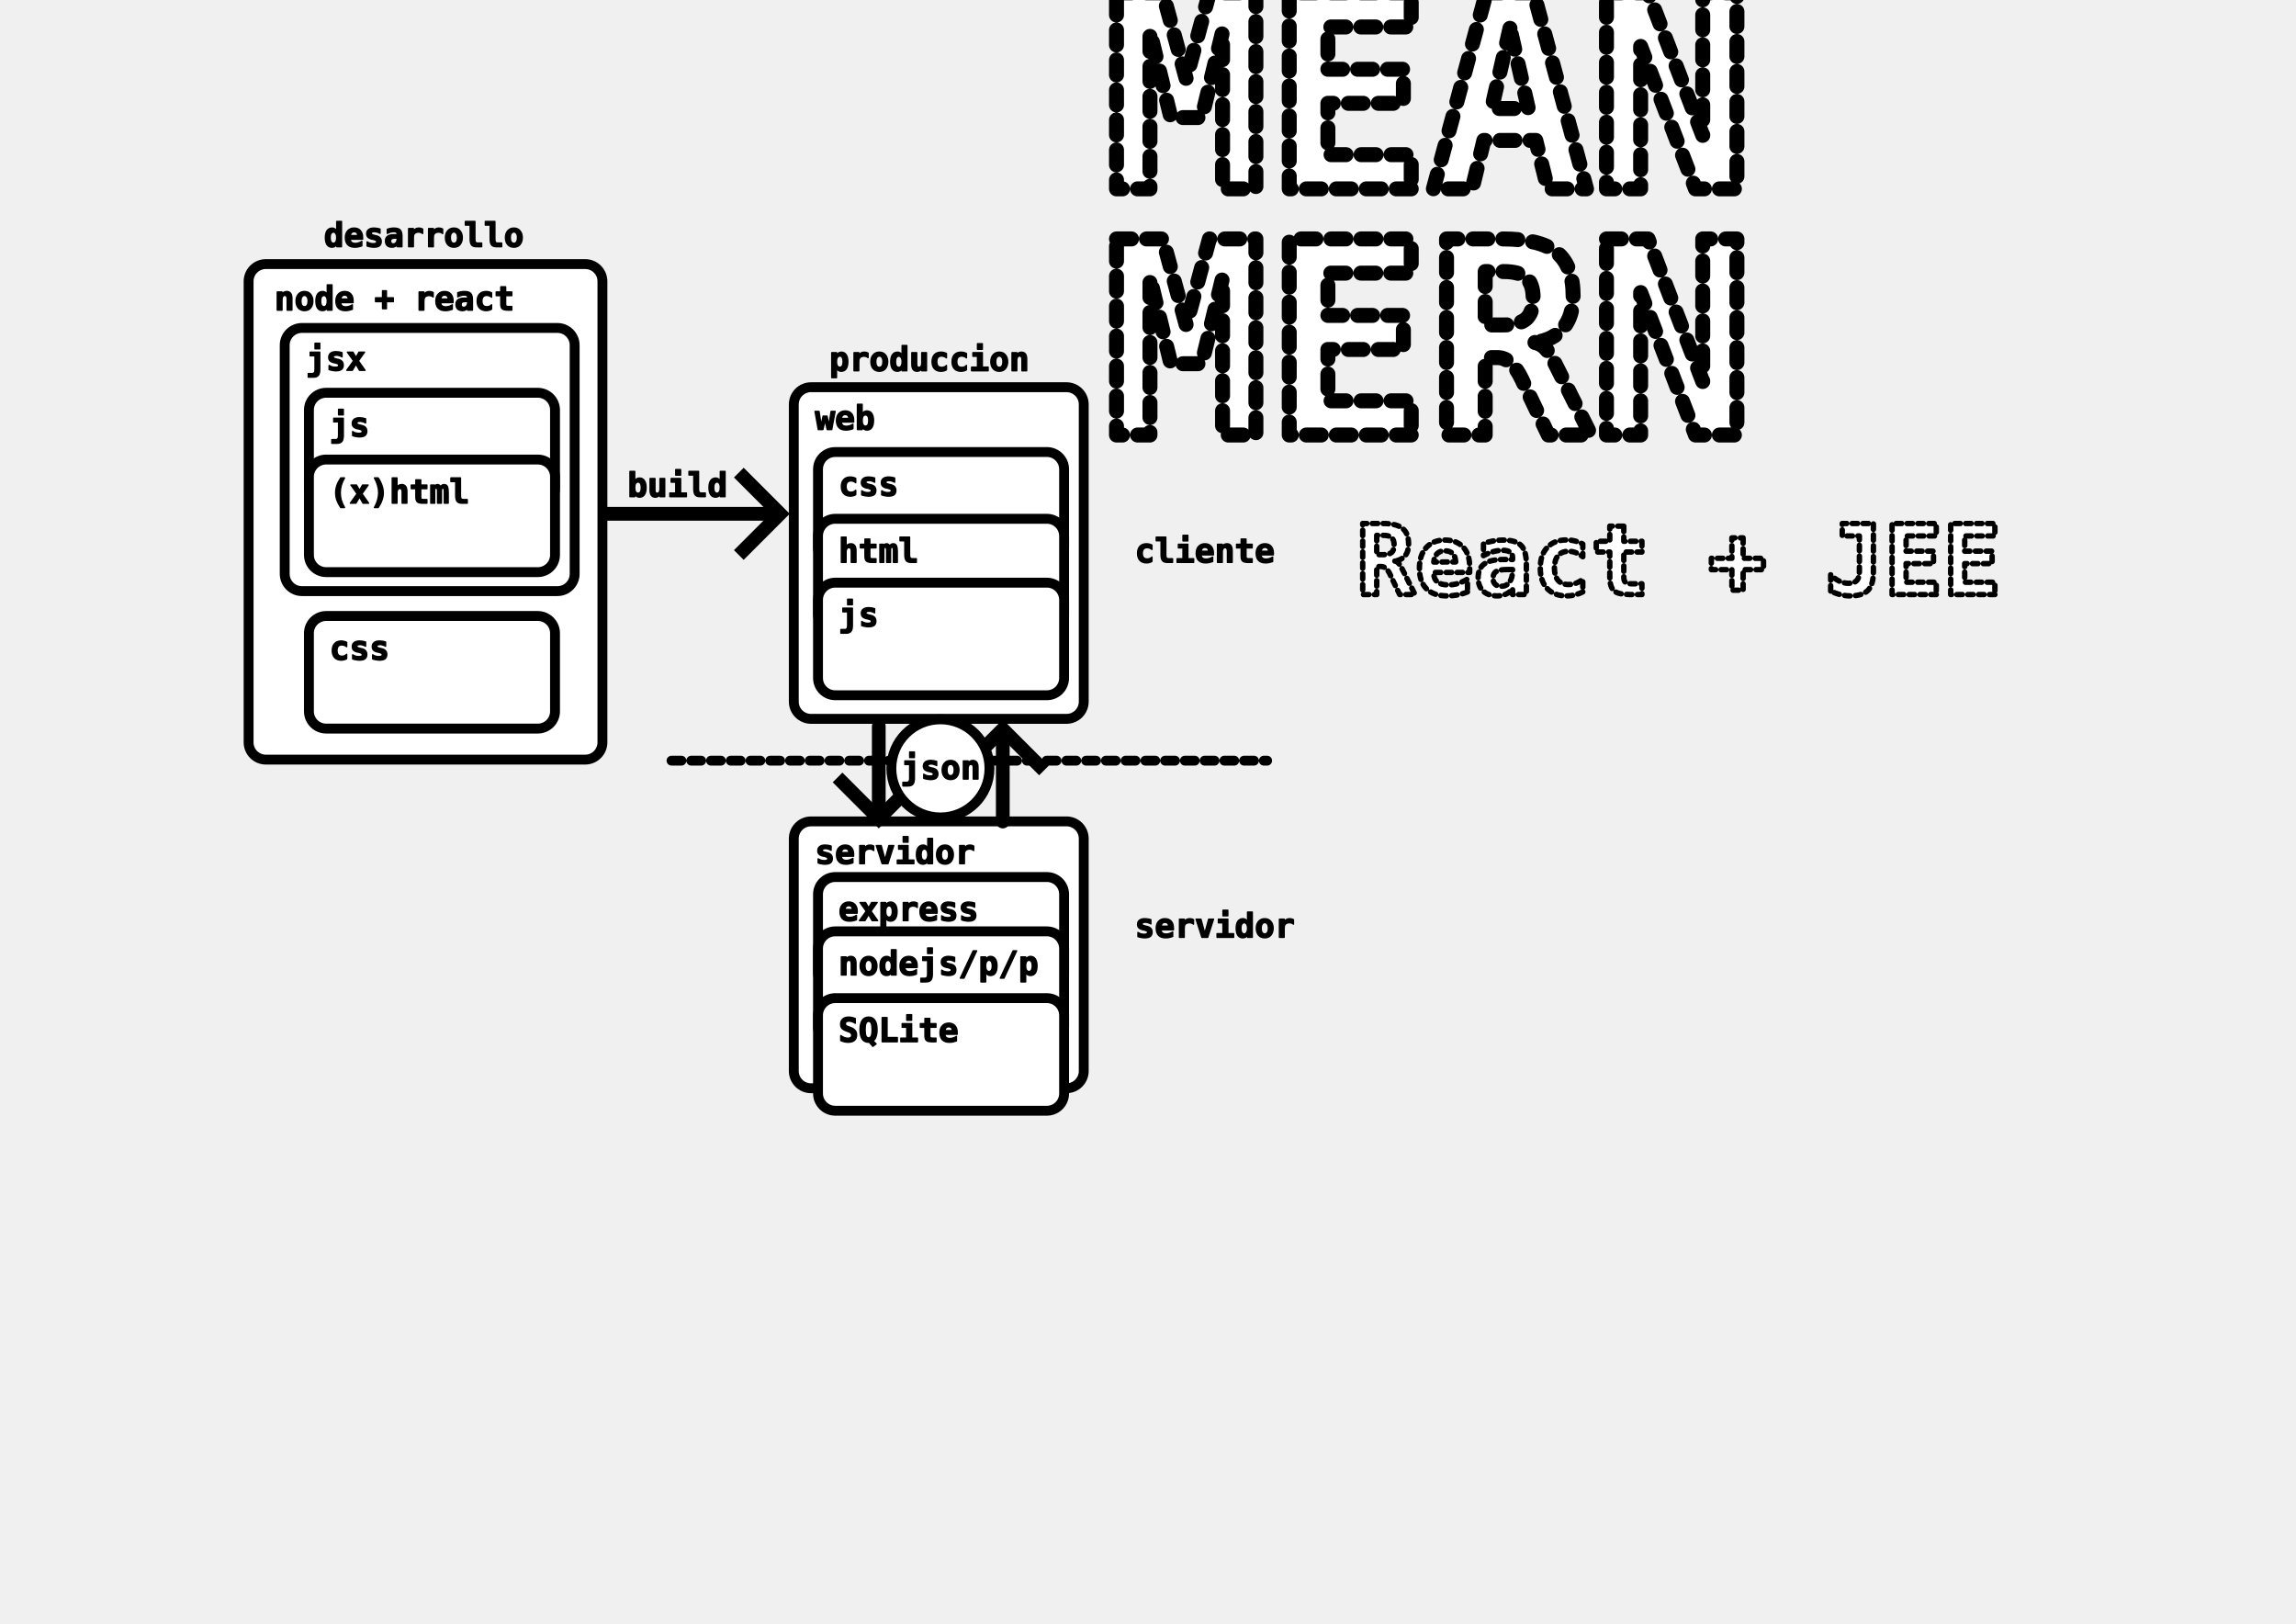
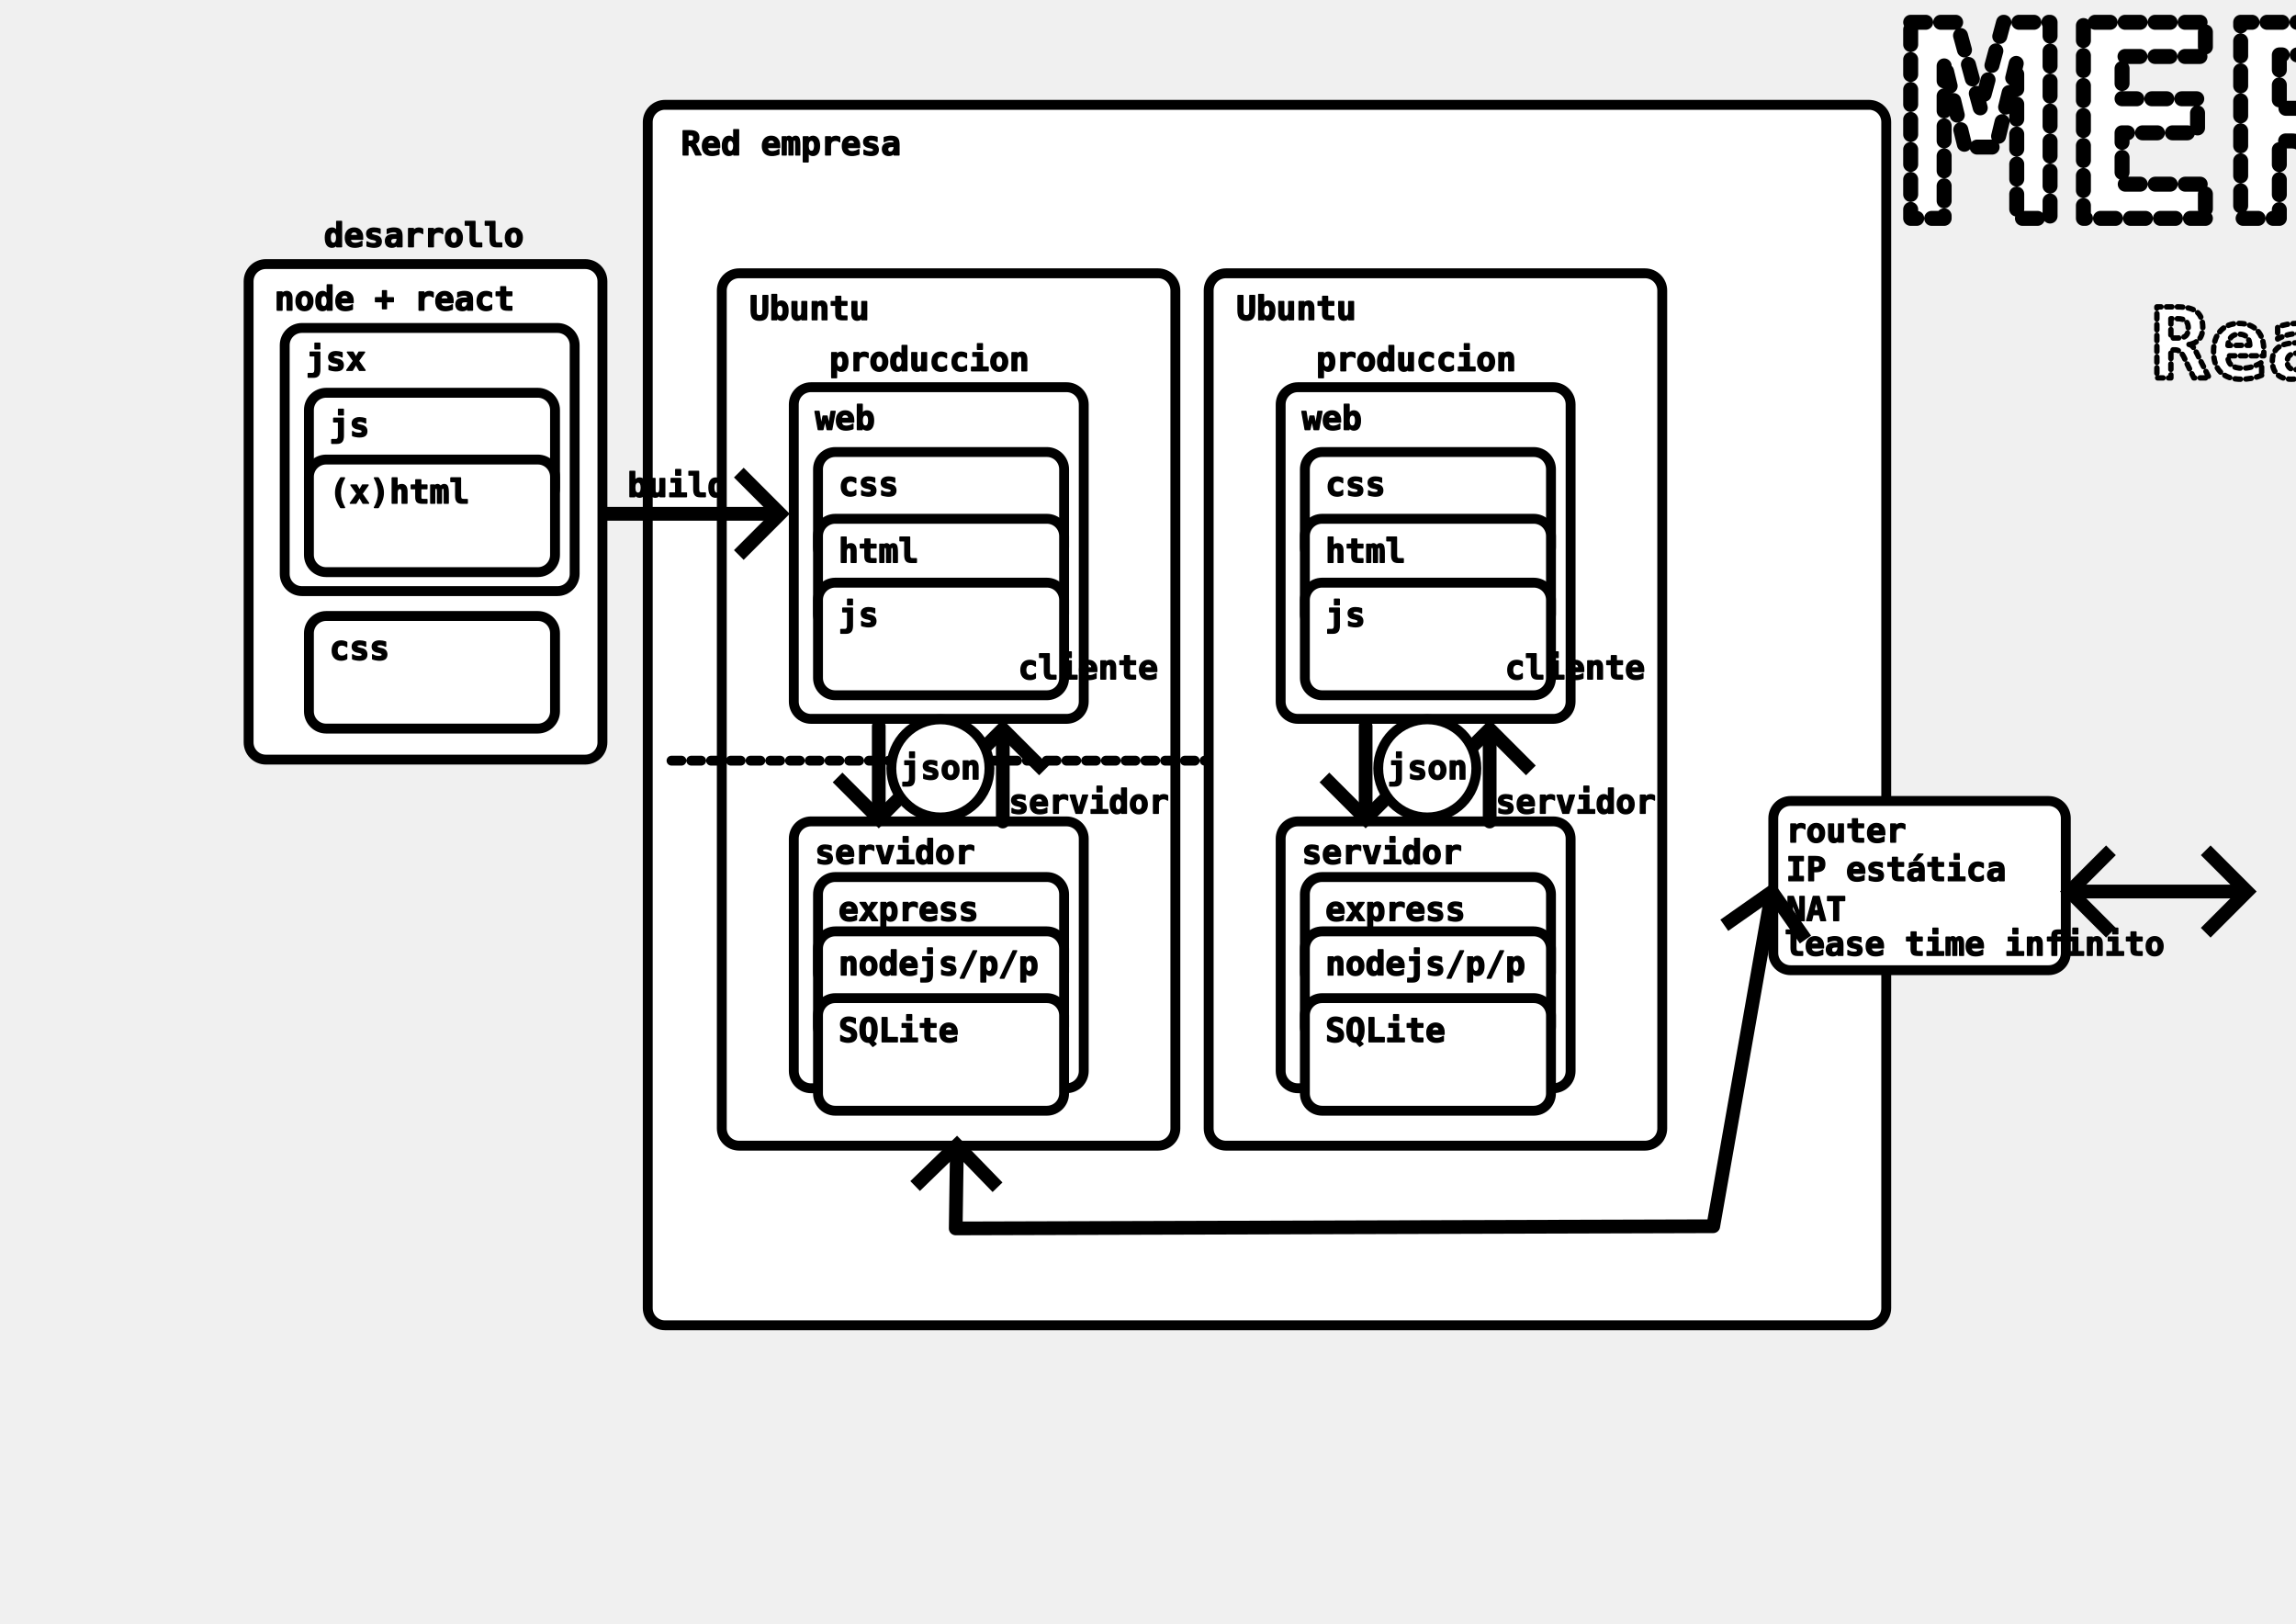
<svg xmlns="http://www.w3.org/2000/svg" width="297mm" height="210mm" viewBox="0 0 297 210" version="1.1" id="svg5">
  <defs id="defs2">
+     <marker style="overflow:visible" id="marker7477" refX="0" refY="0" orient="auto-start-reverse" markerWidth="4.061" markerHeight="6.707" viewBox="0 0 4.061 6.707" preserveAspectRatio="xMidYMid">
+       <path style="fill:none;stroke:context-stroke;stroke-width:1;stroke-linecap:butt" d="M 3,-3 0,0 3,3" id="path7475" transform="rotate(180,0.125,0)" />
+     </marker>
+     <marker style="overflow:visible" id="marker7431" refX="0" refY="0" orient="auto-start-reverse" markerWidth="4.061" markerHeight="6.707" viewBox="0 0 4.061 6.707" preserveAspectRatio="xMidYMid">
+       <path style="fill:none;stroke:context-stroke;stroke-width:1;stroke-linecap:butt" d="M 3,-3 0,0 3,3" id="path7429" transform="rotate(180,0.125,0)" />
+     </marker>
    <marker style="overflow:visible" id="Arrow1" refX="0" refY="0" orient="auto-start-reverse" markerWidth="4.061" markerHeight="6.707" viewBox="0 0 4.061 6.707" preserveAspectRatio="xMidYMid">
      <path style="fill:none;stroke:context-stroke;stroke-width:1;stroke-linecap:butt" d="M 3,-3 0,0 3,3" id="path5057" transform="rotate(180,0.125,0)" />
    </marker>
  </defs>
  <g id="layer1">
+     <rect style="fill:#ffffff;stroke:#000000;stroke-width:1.279;stroke-linecap:round;stroke-linejoin:round;stroke-dasharray:none" id="rect6988" width="160.205" height="157.847" x="83.79" y="13.557" ry="2.23" />
+     <rect style="fill:#ffffff;stroke:#000000;stroke-width:1.279;stroke-linecap:round;stroke-linejoin:round;stroke-dasharray:none" id="rect6880" width="58.672" height="112.827" x="93.369" y="35.348" ry="2.23" />
    <path style="fill:#ffffff;stroke:#000000;stroke-width:1.277;stroke-linecap:round;stroke-linejoin:round;stroke-dasharray:1.277,1.277;stroke-dashoffset:0" d="M 86.865,98.379 H 163.909" id="path4051" />
    <rect style="fill:#ffffff;stroke:#000000;stroke-width:1.279;stroke-linecap:round;stroke-linejoin:round;stroke-dasharray:none" id="rect1902" width="45.768" height="64.088" x="32.159" y="34.155" ry="2.23" />
    <rect style="fill:#ffffff;stroke:#000000;stroke-width:1.279;stroke-linecap:round;stroke-linejoin:round;stroke-dasharray:none" id="rect1838" width="37.506" height="34.035" x="36.829" y="42.416" ry="2.23" />
    <rect style="fill:#ffffff;stroke:#000000;stroke-width:1.279;stroke-linecap:round;stroke-linejoin:round;stroke-dasharray:none" id="rect1730" width="31.834" height="14.562" x="39.961" y="50.798" ry="2.23" />
    <text xml:space="preserve" style="font-weight:bold;font-size:4.295px;font-family:monospace;-inkscape-font-specification:'monospace Bold';fill:#000000;stroke:#000000;stroke-width:0.177;stroke-linecap:round;stroke-linejoin:round;stroke-dasharray:none" x="42.626" y="56.439" id="text1734">
      <tspan id="tspan1732" style="fill:#000000;stroke-width:0.177;stroke-dasharray:none" x="42.626" y="56.439">js</tspan>
    </text>
    <rect style="fill:#ffffff;stroke:#000000;stroke-width:1.279;stroke-linecap:round;stroke-linejoin:round;stroke-dasharray:none" id="rect1514" width="31.834" height="14.562" x="39.961" y="59.434" ry="2.23" />
    <text xml:space="preserve" style="font-weight:bold;font-size:4.295px;font-family:monospace;-inkscape-font-specification:'monospace Bold';fill:#000000;stroke:#000000;stroke-width:0.177;stroke-linecap:round;stroke-linejoin:round;stroke-dasharray:none" x="42.626" y="65.075" id="text1570">
      <tspan id="tspan1568" style="fill:#000000;stroke-width:0.177;stroke-dasharray:none" x="42.626" y="65.075">(x)html</tspan>
    </text>
    <text xml:space="preserve" style="font-weight:bold;font-size:4.295px;font-family:monospace;-inkscape-font-specification:'monospace Bold';fill:#000000;stroke:#000000;stroke-width:0.177;stroke-linecap:round;stroke-linejoin:round;stroke-dasharray:none" x="39.578" y="47.888" id="text1894">
      <tspan id="tspan1892" style="fill:#000000;stroke-width:0.177;stroke-dasharray:none" x="39.578" y="47.888">jsx</tspan>
    </text>
    <rect style="fill:#ffffff;stroke:#000000;stroke-width:1.279;stroke-linecap:round;stroke-linejoin:round;stroke-dasharray:none" id="rect1896" width="31.834" height="14.562" x="39.961" y="79.669" ry="2.23" />
    <text xml:space="preserve" style="font-weight:bold;font-size:4.295px;font-family:monospace;-inkscape-font-specification:'monospace Bold';fill:#000000;stroke:#000000;stroke-width:0.177;stroke-linecap:round;stroke-linejoin:round;stroke-dasharray:none" x="42.626" y="85.31" id="text1900">
      <tspan id="tspan1898" style="fill:#000000;stroke-width:0.177;stroke-dasharray:none" x="42.626" y="85.31">css</tspan>
    </text>
    <text xml:space="preserve" style="font-weight:bold;font-size:4.295px;font-family:monospace;-inkscape-font-specification:'monospace Bold';fill:#000000;stroke:#000000;stroke-width:0.177;stroke-linecap:round;stroke-linejoin:round;stroke-dasharray:none" x="35.507" y="40.106" id="text1906">
      <tspan id="tspan1904" style="fill:#000000;stroke-width:0.177;stroke-dasharray:none" x="35.507" y="40.106">node + react</tspan>
    </text>
    <path style="fill:#000000;stroke:#000000;stroke-width:1.777;stroke-linecap:round;stroke-linejoin:round;stroke-dasharray:none;marker-end:url(#Arrow1)" d="m 78.425,66.452 22.031,0" id="path1962" />
    <rect style="fill:#ffffff;stroke:#000000;stroke-width:1.279;stroke-linecap:round;stroke-linejoin:round;stroke-dasharray:none" id="rect2279" width="37.506" height="42.895" x="102.682" y="50.079" ry="2.23" />
    <rect style="fill:#ffffff;stroke:#000000;stroke-width:1.279;stroke-linecap:round;stroke-linejoin:round;stroke-dasharray:none" id="rect2281" width="31.834" height="14.562" x="105.814" y="58.461" ry="2.23" />
    <text xml:space="preserve" style="font-weight:bold;font-size:4.295px;font-family:monospace;-inkscape-font-specification:'monospace Bold';fill:#000000;stroke:#000000;stroke-width:0.177;stroke-linecap:round;stroke-linejoin:round;stroke-dasharray:none" x="108.478" y="64.102" id="text2285">
      <tspan id="tspan2283" style="fill:#000000;stroke-width:0.177;stroke-dasharray:none" x="108.478" y="64.102">css</tspan>
    </text>
    <rect style="fill:#ffffff;stroke:#000000;stroke-width:1.279;stroke-linecap:round;stroke-linejoin:round;stroke-dasharray:none" id="rect2287" width="31.834" height="14.562" x="105.814" y="67.097" ry="2.23" />
    <text xml:space="preserve" style="font-weight:bold;font-size:4.295px;font-family:monospace;-inkscape-font-specification:'monospace Bold';fill:#000000;stroke:#000000;stroke-width:0.177;stroke-linecap:round;stroke-linejoin:round;stroke-dasharray:none" x="108.478" y="72.738" id="text2291">
      <tspan id="tspan2289" style="fill:#000000;stroke-width:0.177;stroke-dasharray:none" x="108.478" y="72.738">html</tspan>
    </text>
    <text xml:space="preserve" style="font-weight:bold;font-size:4.295px;font-family:monospace;-inkscape-font-specification:'monospace Bold';fill:#000000;stroke:#000000;stroke-width:0.177;stroke-linecap:round;stroke-linejoin:round;stroke-dasharray:none" x="105.431" y="55.551" id="text2295">
      <tspan id="tspan2293" style="fill:#000000;stroke-width:0.177;stroke-dasharray:none" x="105.431" y="55.551">web</tspan>
    </text>
    <rect style="fill:#ffffff;stroke:#000000;stroke-width:1.279;stroke-linecap:round;stroke-linejoin:round;stroke-dasharray:none" id="rect2297" width="31.834" height="14.562" x="105.814" y="75.358" ry="2.23" />
    <text xml:space="preserve" style="font-weight:bold;font-size:4.295px;font-family:monospace;-inkscape-font-specification:'monospace Bold';fill:#000000;stroke:#000000;stroke-width:0.177;stroke-linecap:round;stroke-linejoin:round;stroke-dasharray:none" x="108.478" y="80.999" id="text2301">
      <tspan id="tspan2299" style="fill:#000000;stroke-width:0.177;stroke-dasharray:none" x="108.478" y="80.999">js</tspan>
    </text>
    <text xml:space="preserve" style="font-weight:bold;font-size:4.295px;font-family:monospace;-inkscape-font-specification:'monospace Bold';fill:#000000;stroke:#000000;stroke-width:0.177;stroke-linecap:round;stroke-linejoin:round;stroke-dasharray:none" x="81.179" y="64.237" id="text2305">
      <tspan id="tspan2303" style="fill:#000000;stroke-width:0.177;stroke-dasharray:none" x="81.179" y="64.237">build</tspan>
    </text>
    <text xml:space="preserve" style="font-weight:bold;font-size:4.295px;font-family:monospace;-inkscape-font-specification:'monospace Bold';fill:#000000;stroke:#000000;stroke-width:0.177;stroke-linecap:round;stroke-linejoin:round;stroke-dasharray:none" x="41.907" y="31.909" id="text2309">
      <tspan id="tspan2307" style="fill:#000000;stroke-width:0.177;stroke-dasharray:none" x="41.907" y="31.909">desarrollo</tspan>
    </text>
    <text xml:space="preserve" style="font-weight:bold;font-size:4.295px;font-family:monospace;-inkscape-font-specification:'monospace Bold';fill:#000000;stroke:#000000;stroke-width:0.177;stroke-linecap:round;stroke-linejoin:round;stroke-dasharray:none" x="107.281" y="47.953" id="text2313">
      <tspan id="tspan2311" style="fill:#000000;stroke-width:0.177;stroke-dasharray:none" x="107.281" y="47.953">produccion</tspan>
    </text>
    <rect style="fill:#ffffff;stroke:#000000;stroke-width:1.279;stroke-linecap:round;stroke-linejoin:round;stroke-dasharray:none" id="rect2421" width="37.506" height="34.514" x="102.682" y="106.234" ry="2.23" />
    <rect style="fill:#ffffff;stroke:#000000;stroke-width:1.279;stroke-linecap:round;stroke-linejoin:round;stroke-dasharray:none" id="rect4858" width="31.834" height="14.562" x="105.814" y="113.43" ry="2.23" />
    <rect style="fill:#ffffff;stroke:#000000;stroke-width:1.279;stroke-linecap:round;stroke-linejoin:round;stroke-dasharray:none" id="rect2423" width="31.834" height="14.562" x="105.814" y="120.457" ry="2.23" />
    <text xml:space="preserve" style="font-weight:bold;font-size:4.295px;font-family:monospace;-inkscape-font-specification:'monospace Bold';fill:#000000;stroke:#000000;stroke-width:0.177;stroke-linecap:round;stroke-linejoin:round;stroke-dasharray:none" x="108.478" y="119.071" id="text4862">
      <tspan id="tspan4860" style="fill:#000000;stroke-width:0.177;stroke-dasharray:none" x="108.478" y="119.071">express</tspan>
    </text>
    <text xml:space="preserve" style="font-weight:bold;font-size:4.295px;font-family:monospace;-inkscape-font-specification:'monospace Bold';fill:#000000;stroke:#000000;stroke-width:0.177;stroke-linecap:round;stroke-linejoin:round;stroke-dasharray:none" x="108.478" y="126.098" id="text2427">
      <tspan id="tspan2425" style="fill:#000000;stroke-width:0.177;stroke-dasharray:none" x="108.478" y="126.098">nodejs/p/p</tspan>
    </text>
    <rect style="fill:#ffffff;stroke:#000000;stroke-width:1.279;stroke-linecap:round;stroke-linejoin:round;stroke-dasharray:none" id="rect2429" width="31.834" height="14.562" x="105.814" y="129.093" ry="2.23" />
    <text xml:space="preserve" style="font-weight:bold;font-size:4.295px;font-family:monospace;-inkscape-font-specification:'monospace Bold';fill:#000000;stroke:#000000;stroke-width:0.177;stroke-linecap:round;stroke-linejoin:round;stroke-dasharray:none" x="108.478" y="134.734" id="text2433">
      <tspan id="tspan2431" style="fill:#000000;stroke-width:0.177;stroke-dasharray:none" x="108.478" y="134.734">SQLite</tspan>
    </text>
    <text xml:space="preserve" style="font-weight:bold;font-size:4.295px;font-family:monospace;-inkscape-font-specification:'monospace Bold';fill:#000000;stroke:#000000;stroke-width:0.177;stroke-linecap:round;stroke-linejoin:round;stroke-dasharray:none" x="105.431" y="111.706" id="text2437">
      <tspan id="tspan2435" style="fill:#000000;stroke-width:0.177;stroke-dasharray:none" x="105.431" y="111.706">servidor</tspan>
    </text>
    <path style="fill:#000000;stroke:#000000;stroke-width:1.777;stroke-linecap:round;stroke-linejoin:round;stroke-dasharray:none;marker-end:url(#Arrow1)" d="M 113.673,93.943 V 105.437" id="path2451" />
    <path style="fill:#000000;stroke:#000000;stroke-width:1.777;stroke-linecap:round;stroke-linejoin:round;stroke-dasharray:none;marker-end:url(#Arrow1)" d="M 129.717,106.25 V 94.755" id="path2457" />
    <circle style="fill:#ffffff;stroke:#000000;stroke-width:1.277;stroke-linecap:round;stroke-linejoin:round;stroke-dasharray:none" id="path2367" cx="121.648" cy="99.378" r="6.346" />
    <text xml:space="preserve" style="font-weight:bold;font-size:4.295px;font-family:monospace;-inkscape-font-specification:'monospace Bold';fill:#000000;stroke:#000000;stroke-width:0.177;stroke-linecap:round;stroke-linejoin:round;stroke-dasharray:none" x="116.501" y="100.755" id="text2447">
      <tspan id="tspan2445" style="fill:#000000;stroke-width:0.177;stroke-dasharray:none" x="116.501" y="100.755">json</tspan>
    </text>
-     <text xml:space="preserve" style="font-weight:bold;font-size:4.295px;font-family:monospace;-inkscape-font-specification:'monospace Bold';fill:#000000;stroke:#000000;stroke-width:0.177;stroke-linecap:round;stroke-linejoin:round;stroke-dasharray:none" x="146.793" y="72.738" id="text4055">
-       <tspan id="tspan4053" style="fill:#000000;stroke-width:0.177;stroke-dasharray:none" x="146.793" y="72.738">cliente</tspan>
+     <text xml:space="preserve" style="font-weight:bold;font-size:4.295px;font-family:monospace;-inkscape-font-specification:'monospace Bold';fill:#000000;stroke:#000000;stroke-width:0.177;stroke-linecap:round;stroke-linejoin:round;stroke-dasharray:none" x="131.707" y="87.824" id="text4055">
+       <tspan id="tspan4053" style="fill:#000000;stroke-width:0.177;stroke-dasharray:none" x="131.707" y="87.824">cliente</tspan>
    </text>
-     <text xml:space="preserve" style="font-weight:bold;font-size:4.295px;font-family:monospace;-inkscape-font-specification:'monospace Bold';fill:#000000;stroke:#000000;stroke-width:0.177;stroke-linecap:round;stroke-linejoin:round;stroke-dasharray:none" x="146.793" y="121.229" id="text4059">
-       <tspan id="tspan4057" style="fill:#000000;stroke-width:0.177;stroke-dasharray:none" x="146.793" y="121.229">servidor</tspan>
+     <text xml:space="preserve" style="font-weight:bold;font-size:4.295px;font-family:monospace;-inkscape-font-specification:'monospace Bold';fill:#000000;stroke:#000000;stroke-width:0.177;stroke-linecap:round;stroke-linejoin:round;stroke-dasharray:none" x="130.509" y="105.185" id="text4059">
+       <tspan id="tspan4057" style="fill:#000000;stroke-width:0.177;stroke-dasharray:none" x="130.509" y="105.185">servidor</tspan>
    </text>
-     <text xml:space="preserve" style="font-weight:bold;font-size:34.778px;font-family:monospace;-inkscape-font-specification:'monospace Bold';fill:#ffffff;stroke:#000000;stroke-width:1.939;stroke-linecap:round;stroke-linejoin:round;stroke-dasharray:1.939, 1.939;stroke-dashoffset:0" x="142.974" y="56.261" id="text4866">
-       <tspan id="tspan4864" style="stroke-width:1.939;stroke-dasharray:1.939, 1.939;stroke-dashoffset:0" x="142.974" y="56.261">MERN</tspan>
+     <text xml:space="preserve" style="font-weight:bold;font-size:34.778px;font-family:monospace;-inkscape-font-specification:'monospace Bold';fill:#ffffff;stroke:#000000;stroke-width:1.939;stroke-linecap:round;stroke-linejoin:round;stroke-dasharray:1.939, 1.939;stroke-dashoffset:0" x="245.704" y="28.244" id="text4866">
+       <tspan id="tspan4864" style="stroke-width:1.939;stroke-dasharray:1.939, 1.939;stroke-dashoffset:0" x="245.704" y="28.244">MERN</tspan>
    </text>
-     <text xml:space="preserve" style="font-weight:bold;font-size:34.778px;font-family:monospace;-inkscape-font-specification:'monospace Bold';fill:#ffffff;stroke:#000000;stroke-width:1.939;stroke-linecap:round;stroke-linejoin:round;stroke-dasharray:1.939, 1.939;stroke-dashoffset:0" x="142.974" y="24.427" id="text10433">
-       <tspan id="tspan10431" style="stroke-width:1.939;stroke-dasharray:1.939, 1.939;stroke-dashoffset:0" x="142.974" y="24.427">MEAN</tspan>
+     <text xml:space="preserve" style="font-weight:bold;font-size:34.778px;font-family:monospace;-inkscape-font-specification:'monospace Bold';fill:#ffffff;stroke:#000000;stroke-width:1.939;stroke-linecap:round;stroke-linejoin:round;stroke-dasharray:1.939, 1.939;stroke-dashoffset:0" x="245.704" y="-3.59" id="text10433">
+       <tspan id="tspan10431" style="stroke-width:1.939;stroke-dasharray:1.939, 1.939;stroke-dashoffset:0" x="245.704" y="-3.59">MEAN</tspan>
    </text>
-     <text xml:space="preserve" style="font-weight:bold;font-size:12.597px;font-family:monospace;-inkscape-font-specification:'monospace Bold';fill:#ffffff;stroke:#000000;stroke-width:0.702;stroke-linecap:round;stroke-linejoin:round;stroke-dasharray:0.702, 0.702;stroke-dashoffset:0" x="175.46" y="76.894" id="text10439">
-       <tspan id="tspan10437" style="stroke-width:0.702;stroke-dasharray:0.702, 0.702;stroke-dashoffset:0" x="175.46" y="76.894">React + JEE</tspan>
+     <text xml:space="preserve" style="font-weight:bold;font-size:12.597px;font-family:monospace;-inkscape-font-specification:'monospace Bold';fill:#ffffff;stroke:#000000;stroke-width:0.702;stroke-linecap:round;stroke-linejoin:round;stroke-dasharray:0.702, 0.702;stroke-dashoffset:0" x="278.191" y="48.877" id="text10439">
+       <tspan id="tspan10437" style="stroke-width:0.702;stroke-dasharray:0.702, 0.702;stroke-dashoffset:0" x="278.191" y="48.877">React + JEE</tspan>
+     </text>
+     <text xml:space="preserve" style="font-weight:bold;font-size:4.295px;font-family:monospace;-inkscape-font-specification:'monospace Bold';fill:#000000;stroke:#000000;stroke-width:0.177;stroke-linecap:round;stroke-linejoin:round;stroke-dasharray:none" x="96.952" y="41.349" id="text6884">
+       <tspan id="tspan6882" style="fill:#000000;stroke-width:0.177;stroke-dasharray:none" x="96.952" y="41.349">Ubuntu</tspan>
+     </text>
+     <text xml:space="preserve" style="font-weight:bold;font-size:4.295px;font-family:monospace;-inkscape-font-specification:'monospace Bold';fill:#000000;stroke:#000000;stroke-width:0.177;stroke-linecap:round;stroke-linejoin:round;stroke-dasharray:none" x="88.092" y="20.037" id="text6992">
+       <tspan id="tspan6990" style="fill:#000000;stroke-width:0.177;stroke-dasharray:none" x="88.092" y="20.037">Red empresa</tspan>
+     </text>
+     <rect style="fill:#ffffff;stroke:#000000;stroke-width:1.279;stroke-linecap:round;stroke-linejoin:round;stroke-dasharray:none" id="rect6994" width="58.672" height="112.827" x="156.348" y="35.348" ry="2.23" />
+     <rect style="fill:#ffffff;stroke:#000000;stroke-width:1.279;stroke-linecap:round;stroke-linejoin:round;stroke-dasharray:none" id="rect6996" width="37.506" height="42.895" x="165.661" y="50.079" ry="2.23" />
+     <rect style="fill:#ffffff;stroke:#000000;stroke-width:1.279;stroke-linecap:round;stroke-linejoin:round;stroke-dasharray:none" id="rect6998" width="31.834" height="14.562" x="168.793" y="58.461" ry="2.23" />
+     <text xml:space="preserve" style="font-weight:bold;font-size:4.295px;font-family:monospace;-inkscape-font-specification:'monospace Bold';fill:#000000;stroke:#000000;stroke-width:0.177;stroke-linecap:round;stroke-linejoin:round;stroke-dasharray:none" x="171.458" y="64.102" id="text7002">
+       <tspan id="tspan7000" style="fill:#000000;stroke-width:0.177;stroke-dasharray:none" x="171.458" y="64.102">css</tspan>
+     </text>
+     <rect style="fill:#ffffff;stroke:#000000;stroke-width:1.279;stroke-linecap:round;stroke-linejoin:round;stroke-dasharray:none" id="rect7004" width="31.834" height="14.562" x="168.793" y="67.097" ry="2.23" />
+     <text xml:space="preserve" style="font-weight:bold;font-size:4.295px;font-family:monospace;-inkscape-font-specification:'monospace Bold';fill:#000000;stroke:#000000;stroke-width:0.177;stroke-linecap:round;stroke-linejoin:round;stroke-dasharray:none" x="171.458" y="72.738" id="text7008">
+       <tspan id="tspan7006" style="fill:#000000;stroke-width:0.177;stroke-dasharray:none" x="171.458" y="72.738">html</tspan>
+     </text>
+     <text xml:space="preserve" style="font-weight:bold;font-size:4.295px;font-family:monospace;-inkscape-font-specification:'monospace Bold';fill:#000000;stroke:#000000;stroke-width:0.177;stroke-linecap:round;stroke-linejoin:round;stroke-dasharray:none" x="168.41" y="55.551" id="text7012">
+       <tspan id="tspan7010" style="fill:#000000;stroke-width:0.177;stroke-dasharray:none" x="168.41" y="55.551">web</tspan>
+     </text>
+     <rect style="fill:#ffffff;stroke:#000000;stroke-width:1.279;stroke-linecap:round;stroke-linejoin:round;stroke-dasharray:none" id="rect7014" width="31.834" height="14.562" x="168.793" y="75.358" ry="2.23" />
+     <text xml:space="preserve" style="font-weight:bold;font-size:4.295px;font-family:monospace;-inkscape-font-specification:'monospace Bold';fill:#000000;stroke:#000000;stroke-width:0.177;stroke-linecap:round;stroke-linejoin:round;stroke-dasharray:none" x="171.458" y="80.999" id="text7018">
+       <tspan id="tspan7016" style="fill:#000000;stroke-width:0.177;stroke-dasharray:none" x="171.458" y="80.999">js</tspan>
+     </text>
+     <text xml:space="preserve" style="font-weight:bold;font-size:4.295px;font-family:monospace;-inkscape-font-specification:'monospace Bold';fill:#000000;stroke:#000000;stroke-width:0.177;stroke-linecap:round;stroke-linejoin:round;stroke-dasharray:none" x="170.26" y="47.953" id="text7022">
+       <tspan id="tspan7020" style="fill:#000000;stroke-width:0.177;stroke-dasharray:none" x="170.26" y="47.953">produccion</tspan>
+     </text>
+     <rect style="fill:#ffffff;stroke:#000000;stroke-width:1.279;stroke-linecap:round;stroke-linejoin:round;stroke-dasharray:none" id="rect7024" width="37.506" height="34.514" x="165.661" y="106.234" ry="2.23" />
+     <rect style="fill:#ffffff;stroke:#000000;stroke-width:1.279;stroke-linecap:round;stroke-linejoin:round;stroke-dasharray:none" id="rect7026" width="31.834" height="14.562" x="168.793" y="113.43" ry="2.23" />
+     <rect style="fill:#ffffff;stroke:#000000;stroke-width:1.279;stroke-linecap:round;stroke-linejoin:round;stroke-dasharray:none" id="rect7028" width="31.834" height="14.562" x="168.793" y="120.457" ry="2.23" />
+     <text xml:space="preserve" style="font-weight:bold;font-size:4.295px;font-family:monospace;-inkscape-font-specification:'monospace Bold';fill:#000000;stroke:#000000;stroke-width:0.177;stroke-linecap:round;stroke-linejoin:round;stroke-dasharray:none" x="171.458" y="119.071" id="text7032">
+       <tspan id="tspan7030" style="fill:#000000;stroke-width:0.177;stroke-dasharray:none" x="171.458" y="119.071">express</tspan>
+     </text>
+     <text xml:space="preserve" style="font-weight:bold;font-size:4.295px;font-family:monospace;-inkscape-font-specification:'monospace Bold';fill:#000000;stroke:#000000;stroke-width:0.177;stroke-linecap:round;stroke-linejoin:round;stroke-dasharray:none" x="171.458" y="126.098" id="text7036">
+       <tspan id="tspan7034" style="fill:#000000;stroke-width:0.177;stroke-dasharray:none" x="171.458" y="126.098">nodejs/p/p</tspan>
+     </text>
+     <rect style="fill:#ffffff;stroke:#000000;stroke-width:1.279;stroke-linecap:round;stroke-linejoin:round;stroke-dasharray:none" id="rect7038" width="31.834" height="14.562" x="168.793" y="129.093" ry="2.23" />
+     <text xml:space="preserve" style="font-weight:bold;font-size:4.295px;font-family:monospace;-inkscape-font-specification:'monospace Bold';fill:#000000;stroke:#000000;stroke-width:0.177;stroke-linecap:round;stroke-linejoin:round;stroke-dasharray:none" x="171.458" y="134.734" id="text7042">
+       <tspan id="tspan7040" style="fill:#000000;stroke-width:0.177;stroke-dasharray:none" x="171.458" y="134.734">SQLite</tspan>
+     </text>
+     <text xml:space="preserve" style="font-weight:bold;font-size:4.295px;font-family:monospace;-inkscape-font-specification:'monospace Bold';fill:#000000;stroke:#000000;stroke-width:0.177;stroke-linecap:round;stroke-linejoin:round;stroke-dasharray:none" x="168.41" y="111.706" id="text7046">
+       <tspan id="tspan7044" style="fill:#000000;stroke-width:0.177;stroke-dasharray:none" x="168.41" y="111.706">servidor</tspan>
+     </text>
+     <path style="fill:#000000;stroke:#000000;stroke-width:1.777;stroke-linecap:round;stroke-linejoin:round;stroke-dasharray:none;marker-end:url(#Arrow1)" d="M 176.652,93.943 V 105.437" id="path7048" />
+     <path style="fill:#000000;stroke:#000000;stroke-width:1.777;stroke-linecap:round;stroke-linejoin:round;stroke-dasharray:none;marker-end:url(#Arrow1)" d="M 192.696,106.25 V 94.755" id="path7050" />
+     <circle style="fill:#ffffff;stroke:#000000;stroke-width:1.277;stroke-linecap:round;stroke-linejoin:round;stroke-dasharray:none" id="circle7052" cx="184.627" cy="99.378" r="6.346" />
+     <text xml:space="preserve" style="font-weight:bold;font-size:4.295px;font-family:monospace;-inkscape-font-specification:'monospace Bold';fill:#000000;stroke:#000000;stroke-width:0.177;stroke-linecap:round;stroke-linejoin:round;stroke-dasharray:none" x="179.48" y="100.755" id="text7056">
+       <tspan id="tspan7054" style="fill:#000000;stroke-width:0.177;stroke-dasharray:none" x="179.48" y="100.755">json</tspan>
+     </text>
+     <text xml:space="preserve" style="font-weight:bold;font-size:4.295px;font-family:monospace;-inkscape-font-specification:'monospace Bold';fill:#000000;stroke:#000000;stroke-width:0.177;stroke-linecap:round;stroke-linejoin:round;stroke-dasharray:none" x="194.686" y="87.824" id="text7060">
+       <tspan id="tspan7058" style="fill:#000000;stroke-width:0.177;stroke-dasharray:none" x="194.686" y="87.824">cliente</tspan>
+     </text>
+     <text xml:space="preserve" style="font-weight:bold;font-size:4.295px;font-family:monospace;-inkscape-font-specification:'monospace Bold';fill:#000000;stroke:#000000;stroke-width:0.177;stroke-linecap:round;stroke-linejoin:round;stroke-dasharray:none" x="193.489" y="105.185" id="text7064">
+       <tspan id="tspan7062" style="fill:#000000;stroke-width:0.177;stroke-dasharray:none" x="193.489" y="105.185">servidor</tspan>
+     </text>
+     <text xml:space="preserve" style="font-weight:bold;font-size:4.295px;font-family:monospace;-inkscape-font-specification:'monospace Bold';fill:#000000;stroke:#000000;stroke-width:0.177;stroke-linecap:round;stroke-linejoin:round;stroke-dasharray:none" x="159.931" y="41.349" id="text7068">
+       <tspan id="tspan7066" style="fill:#000000;stroke-width:0.177;stroke-dasharray:none" x="159.931" y="41.349">Ubuntu</tspan>
+     </text>
+     <rect style="fill:#ffffff;stroke:#000000;stroke-width:1.279;stroke-linecap:round;stroke-linejoin:round;stroke-dasharray:none" id="rect7070" width="37.839" height="21.884" x="229.385" y="103.595" ry="2.23" />
+     <text xml:space="preserve" style="font-weight:bold;font-size:4.295px;font-family:monospace;-inkscape-font-specification:'monospace Bold';fill:#000000;stroke:#000000;stroke-width:0.177;stroke-linecap:round;stroke-linejoin:round;stroke-dasharray:none" x="231.049" y="108.911" id="text7074">
+       <tspan id="tspan7072" style="fill:#000000;stroke-width:0.177;stroke-dasharray:none" x="231.049" y="108.911">router</tspan>
+     </text>
+     <text xml:space="preserve" style="font-weight:bold;font-size:4.295px;font-family:monospace;-inkscape-font-specification:'monospace Bold';fill:#000000;stroke:#000000;stroke-width:0.177;stroke-linecap:round;stroke-linejoin:round;stroke-dasharray:none" x="231.049" y="113.906" id="text7078">
+       <tspan id="tspan7076" style="fill:#000000;stroke-width:0.177;stroke-dasharray:none" x="231.049" y="113.906">IP estática</tspan>
+     </text>
+     <text xml:space="preserve" style="font-weight:bold;font-size:4.295px;font-family:monospace;-inkscape-font-specification:'monospace Bold';fill:#000000;stroke:#000000;stroke-width:0.177;stroke-linecap:round;stroke-linejoin:round;stroke-dasharray:none" x="231.049" y="119.071" id="text7082">
+       <tspan id="tspan7080" style="fill:#000000;stroke-width:0.177;stroke-dasharray:none" x="231.049" y="119.071">NAT</tspan>
+     </text>
+     <path style="fill:#000000;stroke:#000000;stroke-width:1.777;stroke-linecap:round;stroke-linejoin:round;stroke-dasharray:none;marker-end:url(#Arrow1);marker-start:url(#marker7477)" d="M 290.206,115.302 H 268.175" id="path7138" />
+     <path style="fill:none;stroke:#000000;stroke-width:1.777;stroke-linecap:round;stroke-linejoin:round;stroke-dasharray:none;marker-end:url(#Arrow1);marker-start:url(#marker7431)" d="m 229.142,115.781 -7.525,42.813 -97.99,0.281 0.151,-10.287" id="path7140" />
+     <text xml:space="preserve" style="font-weight:bold;font-size:4.295px;font-family:monospace;-inkscape-font-specification:'monospace Bold';fill:#000000;stroke:#000000;stroke-width:0.177;stroke-linecap:round;stroke-linejoin:round;stroke-dasharray:none" x="230.88" y="123.558" id="text7541">
+       <tspan id="tspan7539" style="fill:#000000;stroke-width:0.177;stroke-dasharray:none" x="230.88" y="123.558">lease time infinito</tspan>
    </text>
  </g>
</svg>
